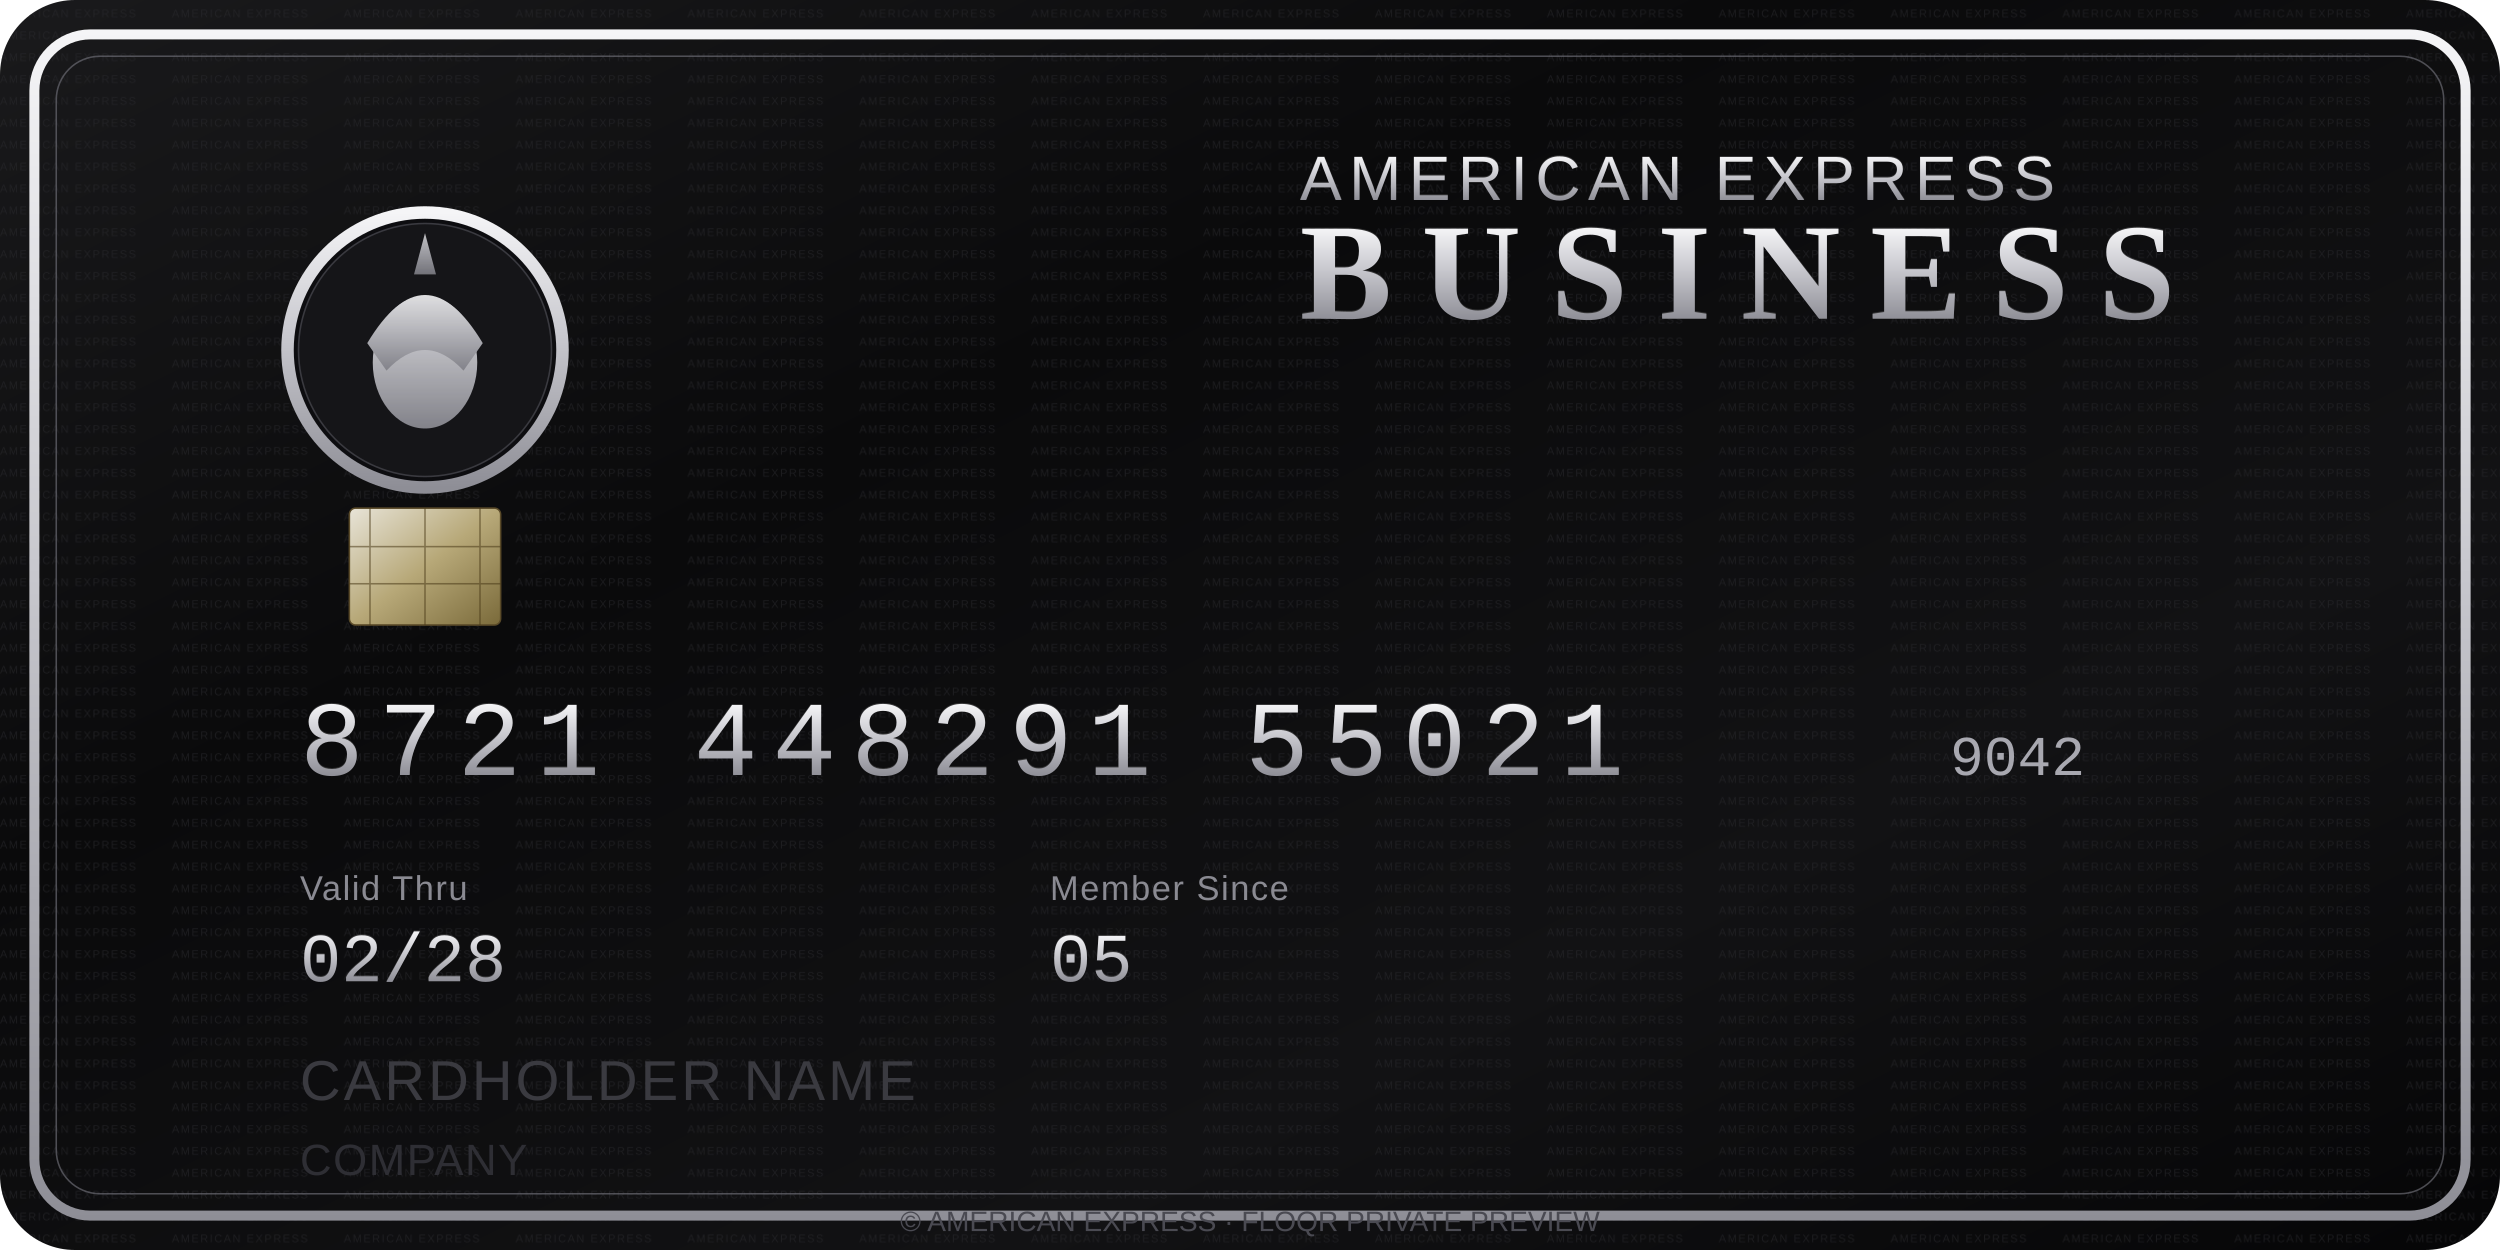
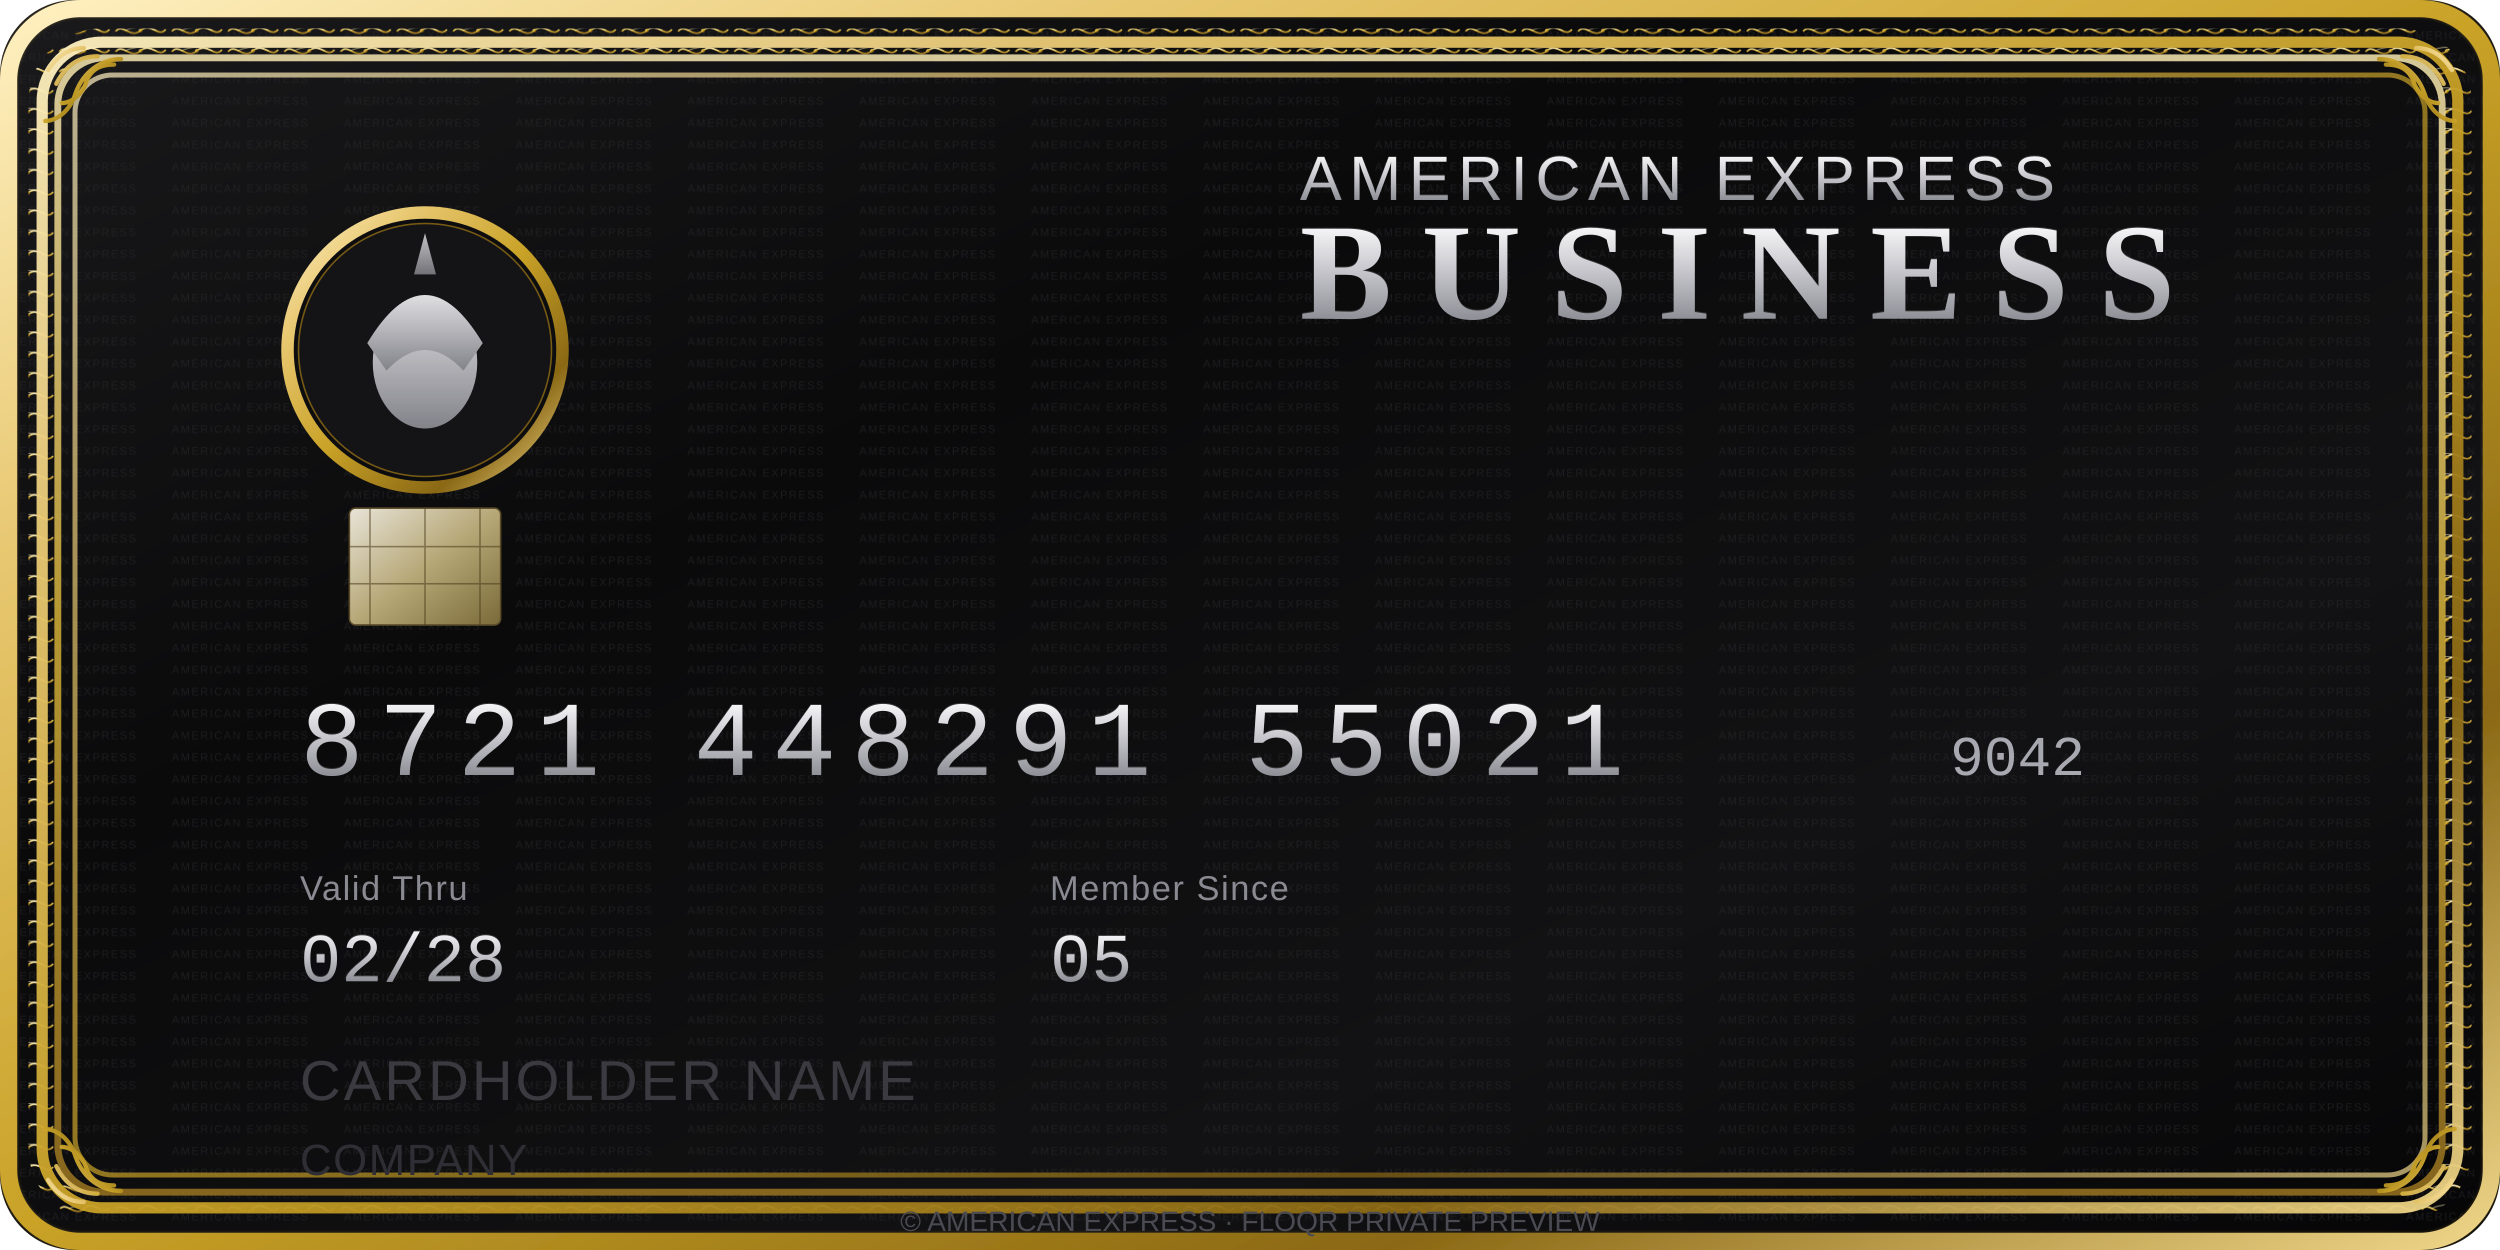
<svg xmlns="http://www.w3.org/2000/svg" viewBox="0 0 1600 800" width="1600" height="800" preserveAspectRatio="xMidYMid slice">
  <defs>
    <linearGradient id="metal" x1="0" y1="0" x2="1" y2="1">
      <stop offset="0" stop-color="#1a1a1c" />
      <stop offset=".35" stop-color="#0a0a0b" />
      <stop offset=".7" stop-color="#121214" />
      <stop offset="1" stop-color="#050506" />
    </linearGradient>
    <linearGradient id="silver" x1="0" y1="0" x2="0" y2="1">
      <stop offset="0" stop-color="#f5f5f7" />
      <stop offset=".45" stop-color="#c8c8ce" />
      <stop offset="1" stop-color="#8e8e96" />
    </linearGradient>
+     <linearGradient id="gold" x1="0" y1="0" x2="1" y2="1">
+       <stop offset="0" stop-color="#fff1c2" />
+       <stop offset=".22" stop-color="#e8c872" />
+       <stop offset=".5" stop-color="#c9a227" />
+       <stop offset=".78" stop-color="#8a6814" />
+       <stop offset="1" stop-color="#f0d78a" />
+     </linearGradient>
+     <linearGradient id="goldSoft" x1="0" y1="0" x2="0" y2="1">
+       <stop offset="0" stop-color="#f7e7b0" />
+       <stop offset=".5" stop-color="#d4af37" />
+       <stop offset="1" stop-color="#9a7420" />
+     </linearGradient>
    <linearGradient id="chip" x1="0" y1="0" x2="1" y2="1">
      <stop offset="0" stop-color="#e8e4d8" />
      <stop offset=".5" stop-color="#b7a878" />
      <stop offset="1" stop-color="#7a6a3a" />
    </linearGradient>
    <pattern id="micro" width="110" height="14" patternUnits="userSpaceOnUse">
      <text x="0" y="11" font-family="Arial,Helvetica,sans-serif" font-size="7" fill="#2a2a2e" letter-spacing="1">AMERICAN EXPRESS</text>
    </pattern>
+     <pattern id="filigree" width="36" height="13" patternUnits="userSpaceOnUse">
+       <path d="M2,7.15 C6.48,1.3 11.52,12.35 18,6.5                C24.48,0.65 29.52,11.7 34,5.85" fill="none" stroke="url(#goldSoft)" stroke-width="1.15" opacity=".95" />
+       <circle cx="18" cy="6.5" r="1.15" fill="url(#gold)" />
+       <path d="M7.92,6.5 Q18,1.95 28.08,6.5" fill="none" stroke="#f5e6b0" stroke-width="0.7" opacity=".55" />
+     </pattern>
    <filter id="emboss" x="-20%" y="-20%" width="140%" height="140%">
      <feDropShadow dx="0" dy="1.2" stdDeviation="0.6" flood-color="#000" flood-opacity=".55" />
      <feDropShadow dx="0" dy="-0.6" stdDeviation="0.4" flood-color="#fff" flood-opacity=".18" />
    </filter>
+     <filter id="goldGlow" x="-10%" y="-10%" width="120%" height="120%">
+       <feDropShadow dx="0" dy="0" stdDeviation="1.2" flood-color="#d4af37" flood-opacity=".35" />
+     </filter>
  </defs>
  <rect width="1600" height="800" rx="48" fill="url(#metal)" />
  <rect width="1600" height="800" rx="48" fill="url(#micro)" opacity=".55" />
-   <rect x="22" y="22" width="1556" height="756" rx="36" fill="none" stroke="url(#silver)" stroke-width="6.4" />
-   <rect x="36" y="36" width="1528" height="728" rx="28" fill="none" stroke="#6a6a72" stroke-width="1" opacity=".7" />
-   <circle cx="272" cy="224" r="88" fill="#0d0d10" stroke="url(#silver)" stroke-width="8" />
-   <circle cx="272" cy="224" r="80.96" fill="#151518" stroke="#3a3a40" stroke-width="1" />
+   <rect x="5.5" y="5.5" width="1589" height="789" rx="46" fill="none" stroke="url(#gold)" stroke-width="11" filter="url(#goldGlow)" />
+   <rect x="27" y="27" width="1546" height="746" rx="38" fill="none" stroke="url(#filigree)" stroke-width="17.6" />
+   <rect x="27" y="27" width="1546" height="746" rx="38" fill="none" stroke="url(#gold)" stroke-width="7.2" opacity=".95" />
+   <rect x="37" y="37" width="1526" height="726" rx="30" fill="none" stroke="url(#goldSoft)" stroke-width="4.4" opacity=".85" />
+   <rect x="48" y="48" width="1504" height="704" rx="24" fill="none" stroke="url(#gold)" stroke-width="3.2" opacity=".7" />
+   <g fill="none" stroke="url(#gold)" stroke-width="2.8" stroke-linecap="round" opacity=".95">
+     <path d="M0,48.4 C7.04,48.4 15.84,42.24 19.36,30.8 C24.64,15.84 36.96,8.8 48.4,8.8 M10.56,36.96 C17.6,36.96 24.64,29.92 26.4,22.88 C29.92,14.08 36.96,12.32 44,12.32 M7.04,24.64 Q15.84,7.04 33.44,7.04 M1.76,15.84 Q10.56,1.76 24.64,1.76" transform="translate(29,29)" />
+     <path d="M0,48.4 C7.04,48.4 15.84,42.24 19.36,30.8 C24.64,15.84 36.96,8.8 48.4,8.8 M10.56,36.96 C17.6,36.96 24.64,29.92 26.4,22.88 C29.92,14.08 36.96,12.32 44,12.32 M7.04,24.64 Q15.84,7.04 33.44,7.04 M1.76,15.84 Q10.56,1.76 24.64,1.76" transform="translate(1571,29) scale(-1,1)" />
+     <path d="M0,48.4 C7.04,48.4 15.84,42.24 19.36,30.8 C24.64,15.84 36.96,8.8 48.4,8.8 M10.56,36.96 C17.6,36.96 24.64,29.92 26.4,22.88 C29.92,14.08 36.96,12.32 44,12.32 M7.04,24.64 Q15.84,7.04 33.44,7.04 M1.76,15.84 Q10.56,1.76 24.64,1.76" transform="translate(29,771) scale(1,-1)" />
+     <path d="M0,48.4 C7.04,48.4 15.84,42.24 19.36,30.8 C24.64,15.84 36.96,8.8 48.4,8.8 M10.56,36.96 C17.6,36.96 24.64,29.92 26.4,22.88 C29.92,14.08 36.96,12.32 44,12.32 M7.04,24.64 Q15.84,7.04 33.44,7.04 M1.76,15.84 Q10.56,1.76 24.64,1.76" transform="translate(1571,771) scale(-1,-1)" />
+   </g>
+   <circle cx="272" cy="224" r="88" fill="#0d0d10" stroke="url(#gold)" stroke-width="8" />
+   <circle cx="272" cy="224" r="80.96" fill="#151518" stroke="#8a6814" stroke-width="1" opacity=".85" />
  <g transform="translate(272,224)" fill="url(#silver)" opacity=".9">
    <ellipse cx="0" cy="8" rx="33.44" ry="42.24" />
    <path d="M-36.96,-4.4 Q0,-66 36.96,-4.4 L24.64,13.2 Q0,-13.2 -24.64,13.2 Z" />
    <path d="M-7.04,-48.4 L0,-74.8 L7.04,-48.4 Z" opacity=".85" />
  </g>
  <g transform="translate(223.6, 325.2)">
    <rect width="96.8" height="74.8" rx="4" fill="url(#chip)" stroke="#5a4a28" stroke-width="1" />
    <path d="M13.2,0 V74.8 M48.4,0 V74.8 M83.6,0 V74.8 M0,24.64 H96.8 M0,48.4 H96.8" stroke="#4a3a18" stroke-width="1" opacity=".55" />
  </g>
  <g transform="translate(832,128)" filter="url(#emboss)">
    <text x="0" y="0" font-family="Arial Black,Impact,Arial,sans-serif" font-size="40" fill="url(#silver)" letter-spacing="4.8">AMERICAN EXPRESS</text>
    <text x="0" y="76" font-family="Georgia,'Times New Roman',serif" font-size="88" fill="url(#silver)" letter-spacing="19.2" font-weight="700">BUSINESS</text>
  </g>
  <text x="192" y="496" font-family="'Courier New',Courier,monospace" font-size="68" fill="url(#silver)" letter-spacing="9.6" filter="url(#emboss)">8721  448291  55021</text>
  <text x="1248" y="496" font-family="'Courier New',Courier,monospace" font-size="36" fill="#a8a8b0">9042</text>
  <g fill="url(#silver)" font-family="Arial,Helvetica,sans-serif">
    <text x="192" y="576" font-size="22" fill="#8a8a92" letter-spacing="1">Valid Thru</text>
    <text x="192" y="628" font-size="44" font-family="'Courier New',Courier,monospace" filter="url(#emboss)">02/28</text>
    <text x="672" y="576" font-size="22" fill="#8a8a92" letter-spacing="1">Member Since</text>
    <text x="672" y="628" font-size="44" font-family="'Courier New',Courier,monospace" filter="url(#emboss)">05</text>
  </g>
  <text x="192" y="704" font-family="Arial,Helvetica,sans-serif" font-size="36" fill="#3a3a40" letter-spacing="2" class="baller-name-guide">CARDHOLDER NAME</text>
  <text x="192" y="752" font-family="Arial,Helvetica,sans-serif" font-size="28" fill="#2e2e34" letter-spacing="1" class="baller-company-guide">COMPANY</text>
-   <text x="800" y="787.9" text-anchor="middle" font-family="Arial,sans-serif" font-size="18" fill="#4a4a52">© AMERICAN EXPRESS · FLOQR PRIVATE PREVIEW</text>
+   <text x="800" y="787.85" text-anchor="middle" font-family="Arial,sans-serif" font-size="18" fill="#4a4a52">© AMERICAN EXPRESS · FLOQR PRIVATE PREVIEW</text>
</svg>
